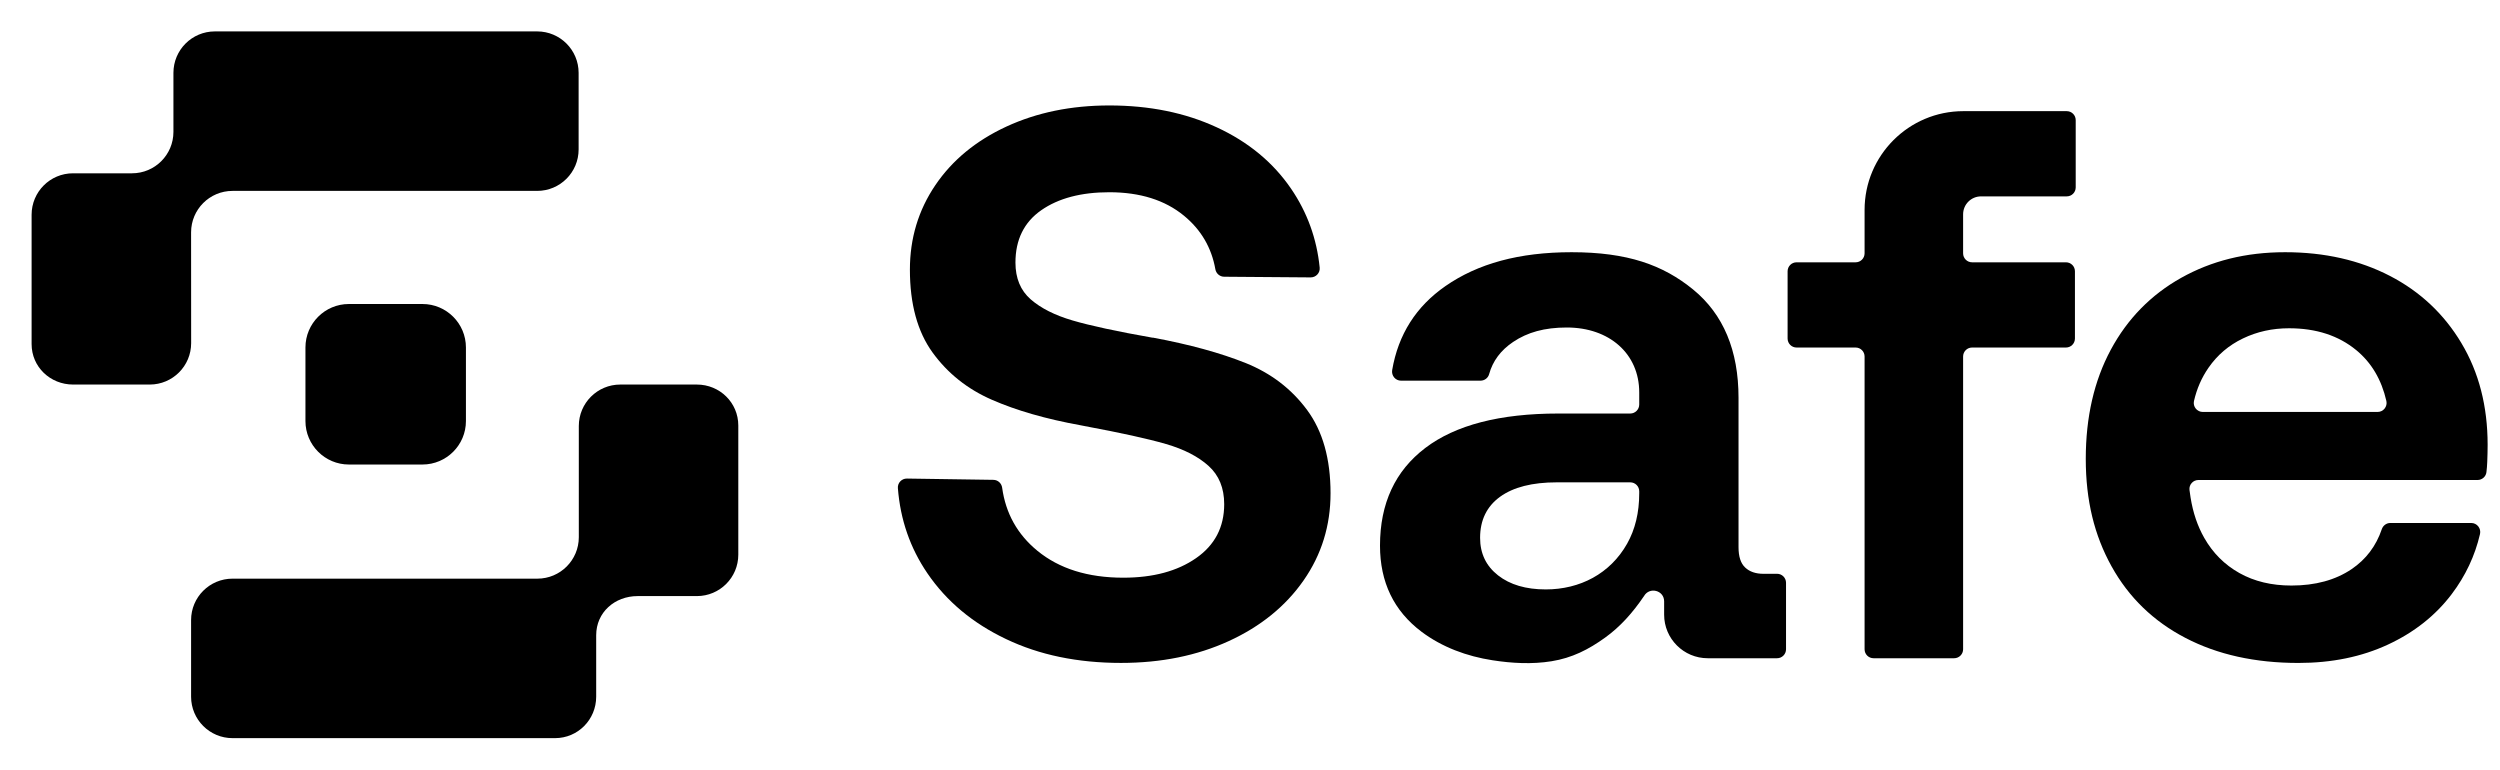
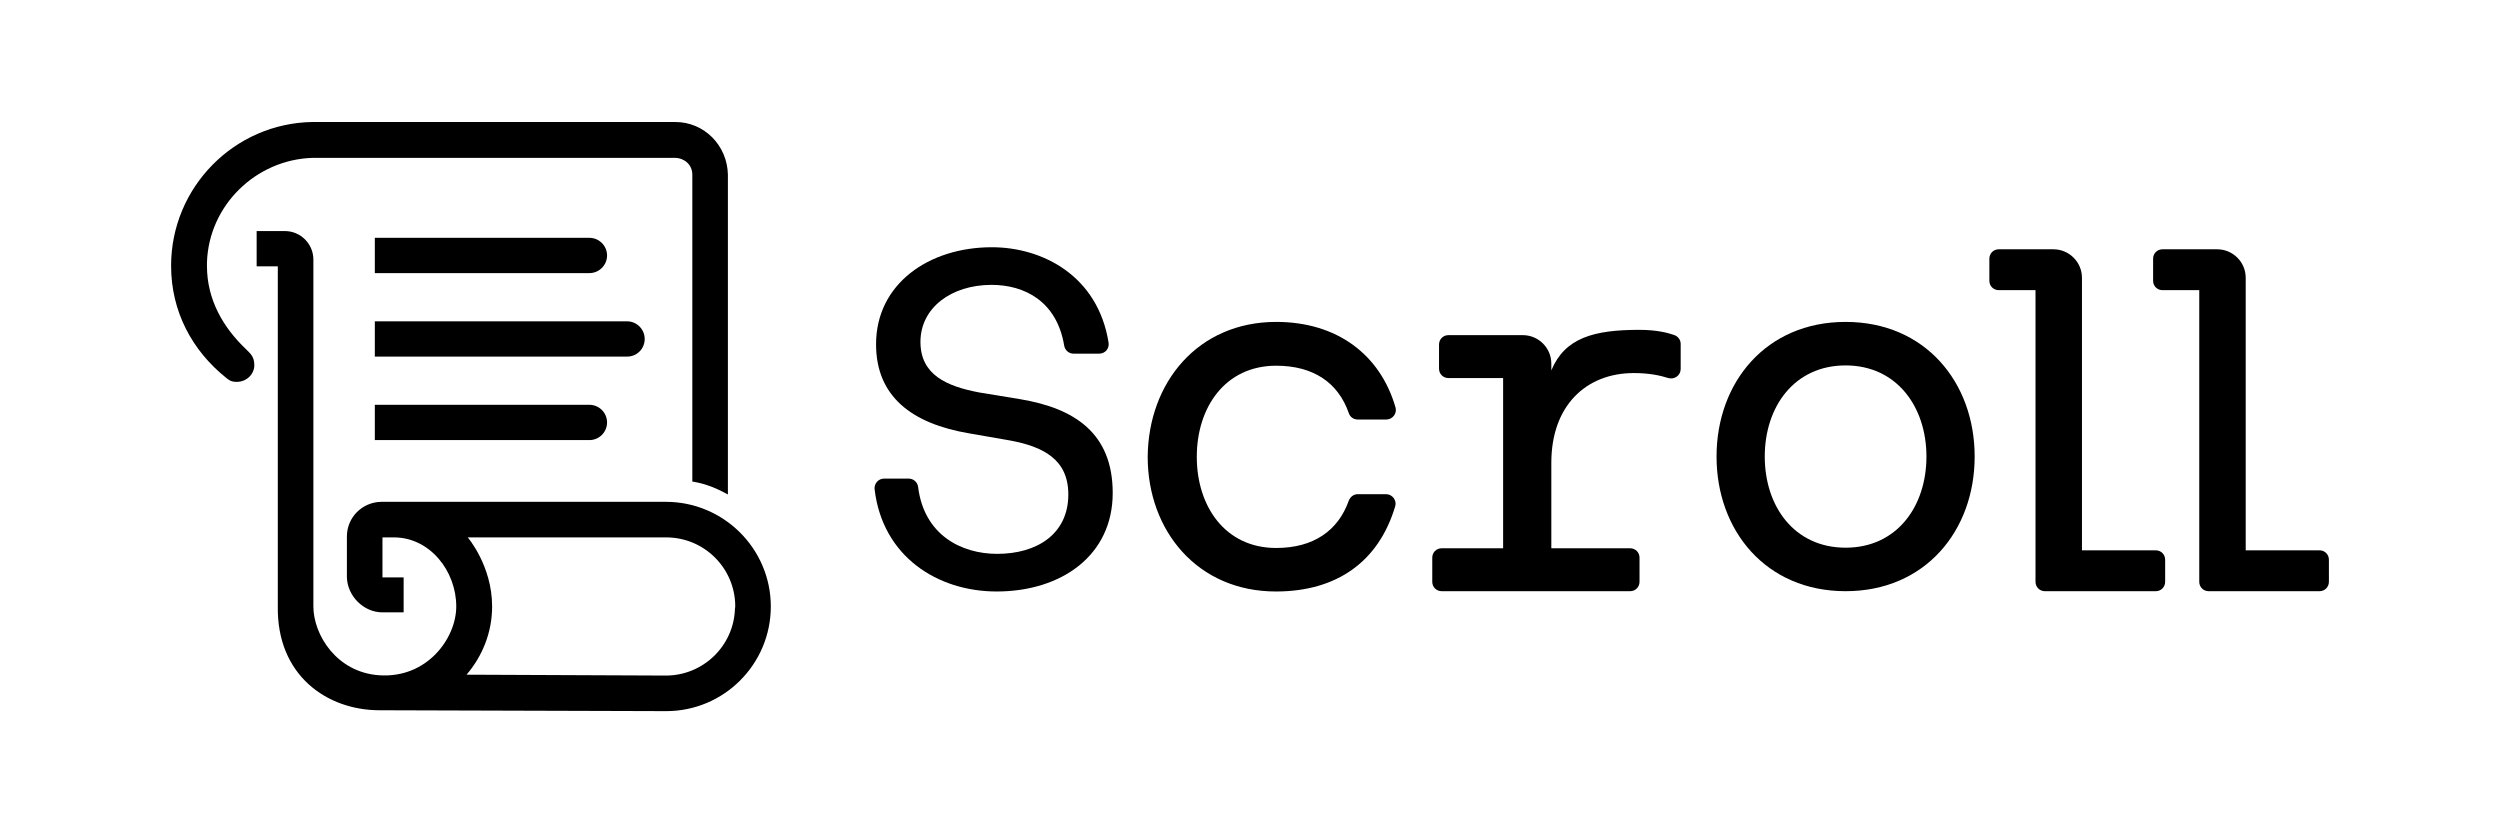
- <svg xmlns="http://www.w3.org/2000/svg" width="78" height="24" viewBox="0 0 78 24" fill="none">
-   <path d="M38.867 11.328C38.078 11.011 37.114 10.747 35.976 10.535H35.952C34.846 10.34 34.016 10.161 33.463 9.998C32.91 9.836 32.475 9.616 32.158 9.34C31.841 9.063 31.682 8.681 31.682 8.193C31.682 7.478 31.951 6.933 32.487 6.559C33.024 6.185 33.732 5.998 34.61 5.998C35.569 5.998 36.346 6.242 36.94 6.73C37.473 7.168 37.799 7.725 37.919 8.399C37.943 8.534 38.057 8.633 38.193 8.634L40.892 8.655C41.058 8.656 41.191 8.514 41.174 8.349C41.084 7.447 40.786 6.626 40.282 5.888C39.721 5.067 38.948 4.428 37.964 3.973C36.98 3.517 35.862 3.29 34.61 3.29C33.423 3.29 32.353 3.509 31.402 3.948C30.451 4.388 29.711 4.997 29.182 5.778C28.653 6.559 28.389 7.437 28.389 8.413C28.389 9.486 28.625 10.348 29.096 10.998C29.568 11.649 30.186 12.141 30.95 12.474C31.714 12.808 32.633 13.072 33.706 13.267L33.828 13.291C34.966 13.503 35.817 13.69 36.378 13.853C36.939 14.016 37.382 14.243 37.707 14.536C38.032 14.829 38.195 15.227 38.195 15.731C38.195 16.447 37.902 17.008 37.317 17.414C36.732 17.821 35.975 18.024 35.048 18.024C33.942 18.024 33.048 17.744 32.365 17.183C31.743 16.672 31.377 16.017 31.267 15.216C31.248 15.078 31.133 14.973 30.994 14.971L28.298 14.931C28.134 14.928 28.001 15.066 28.014 15.23C28.09 16.214 28.398 17.101 28.937 17.89C29.531 18.761 30.348 19.444 31.389 19.939C32.429 20.436 33.625 20.683 34.975 20.683C36.227 20.683 37.349 20.456 38.342 20C39.333 19.545 40.11 18.915 40.671 18.11C41.233 17.305 41.513 16.398 41.513 15.39C41.513 14.316 41.269 13.45 40.781 12.791C40.294 12.132 39.655 11.645 38.866 11.327L38.867 11.328Z" fill="currentColor" />
-   <path d="M55.444 17.903H55.023C54.779 17.903 54.588 17.838 54.45 17.707C54.311 17.578 54.242 17.366 54.242 17.073V12.413C54.242 10.934 53.77 9.807 52.828 9.035C51.884 8.263 50.773 7.869 49.033 7.869C47.391 7.869 46.107 8.226 45.099 8.925C44.18 9.563 43.626 10.436 43.436 11.546C43.407 11.719 43.537 11.877 43.712 11.877H46.191C46.316 11.877 46.427 11.795 46.46 11.675C46.573 11.264 46.823 10.929 47.209 10.669C47.656 10.368 48.187 10.218 48.886 10.218C50.206 10.218 51.144 11.031 51.144 12.243V12.621C51.144 12.776 51.018 12.902 50.864 12.902H48.618C46.796 12.902 45.414 13.26 44.471 13.975C43.528 14.691 43.056 15.707 43.056 17.024C43.056 18.163 43.487 19.058 44.349 19.708C44.996 20.195 45.769 20.477 46.565 20.6C47.173 20.695 47.797 20.729 48.407 20.631C49.045 20.529 49.564 20.266 50.083 19.891C50.55 19.554 50.938 19.122 51.294 18.596C51.467 18.299 51.921 18.418 51.921 18.762V19.176C51.92 19.927 52.53 20.537 53.281 20.537H55.444C55.599 20.537 55.724 20.412 55.724 20.257V18.182C55.724 18.028 55.599 17.902 55.444 17.902V17.903ZM51.144 15.39C51.144 15.992 51.018 16.516 50.766 16.963C50.237 17.901 49.292 18.39 48.228 18.39C47.61 18.39 47.114 18.244 46.74 17.952C46.366 17.659 46.179 17.269 46.179 16.78C46.179 16.228 46.387 15.801 46.801 15.5C47.216 15.2 47.805 15.049 48.57 15.049H50.864C51.019 15.049 51.144 15.174 51.144 15.329V15.39Z" fill="currentColor" />
-   <path d="M64.483 3.468H61.257C59.555 3.468 58.175 4.848 58.175 6.55V7.904C58.175 8.059 58.05 8.184 57.895 8.184H56.053C55.898 8.184 55.773 8.309 55.773 8.464V10.562C55.773 10.717 55.898 10.843 56.053 10.843H57.895C58.05 10.843 58.175 10.968 58.175 11.123V20.257C58.175 20.412 58.3 20.537 58.455 20.537H60.969C61.123 20.537 61.249 20.412 61.249 20.257V11.123C61.249 10.968 61.374 10.843 61.529 10.843H64.458C64.613 10.843 64.738 10.717 64.738 10.562V8.464C64.738 8.309 64.613 8.184 64.458 8.184H61.529C61.374 8.184 61.249 8.059 61.249 7.904V6.687C61.249 6.377 61.5 6.127 61.809 6.127H64.482C64.637 6.127 64.762 6.002 64.762 5.847V3.748C64.762 3.593 64.637 3.468 64.482 3.468H64.483Z" fill="currentColor" />
-   <path d="M76.797 10.706C76.253 9.796 75.508 9.096 74.565 8.608C73.622 8.12 72.532 7.869 71.296 7.869C70.061 7.869 68.995 8.141 68.052 8.669C67.109 9.198 66.376 9.946 65.856 10.913C65.336 11.881 65.076 13.015 65.076 14.317C65.076 15.618 65.344 16.703 65.881 17.671C66.418 18.639 67.186 19.383 68.186 19.903C69.186 20.424 70.361 20.684 71.711 20.684C72.752 20.684 73.683 20.493 74.504 20.111C75.325 19.729 75.988 19.204 76.492 18.538C76.924 17.967 77.218 17.342 77.376 16.663C77.417 16.487 77.284 16.317 77.103 16.317H74.578C74.457 16.317 74.351 16.396 74.312 16.511C74.134 17.036 73.82 17.452 73.37 17.757C72.865 18.098 72.239 18.269 71.492 18.269C70.873 18.269 70.333 18.139 69.869 17.879C69.406 17.619 69.04 17.253 68.772 16.781C68.666 16.595 68.579 16.398 68.51 16.195C68.436 15.977 68.383 15.753 68.346 15.525C68.333 15.446 68.322 15.366 68.312 15.286C68.293 15.12 68.424 14.976 68.591 14.976H77.299C77.44 14.976 77.561 14.871 77.577 14.73C77.589 14.627 77.598 14.522 77.602 14.414C77.61 14.219 77.614 14.04 77.614 13.878C77.614 12.675 77.342 11.618 76.797 10.707L76.797 10.706ZM74.181 12.853H68.727C68.548 12.853 68.413 12.687 68.452 12.512C68.54 12.13 68.69 11.784 68.905 11.474C69.181 11.076 69.539 10.771 69.979 10.56C70.418 10.348 70.897 10.242 71.418 10.242C72.264 10.242 72.963 10.47 73.516 10.925C73.991 11.316 74.303 11.845 74.455 12.511C74.494 12.686 74.36 12.853 74.181 12.853Z" fill="currentColor" />
-   <path d="M21.742 11.998H19.352C18.638 11.998 18.059 12.577 18.059 13.291V16.761C18.059 17.475 17.48 18.054 16.767 18.054H7.255C6.541 18.054 5.962 18.632 5.962 19.346V21.737C5.962 22.451 6.541 23.03 7.255 23.03H17.317C18.031 23.03 18.601 22.451 18.601 21.737V19.819C18.601 19.105 19.18 18.598 19.894 18.598H21.742C22.456 18.598 23.035 18.02 23.035 17.306V13.276C23.035 12.562 22.456 11.998 21.742 11.998H21.742Z" fill="currentColor" />
-   <path d="M5.962 7.249C5.962 6.535 6.54 5.956 7.255 5.956H16.76C17.474 5.956 18.053 5.377 18.053 4.663V2.273C18.053 1.559 17.474 0.98 16.76 0.98H6.704C5.989 0.98 5.411 1.559 5.411 2.273V4.115C5.411 4.829 4.832 5.407 4.118 5.407H2.278C1.564 5.407 0.986 5.986 0.986 6.7V10.734C0.986 11.448 1.567 11.998 2.281 11.998H4.672C5.386 11.998 5.964 11.419 5.964 10.705L5.962 7.249V7.249Z" fill="currentColor" />
-   <path d="M10.885 9.485H13.181C13.93 9.485 14.537 10.093 14.537 10.841V13.137C14.537 13.886 13.929 14.493 13.181 14.493H10.885C10.137 14.493 9.53 13.885 9.53 13.137V10.841C9.53 10.092 10.137 9.485 10.885 9.485Z" fill="currentColor" />
+ <svg xmlns="http://www.w3.org/2000/svg" enable-background="new 0 0 850.4 283.5" version="1.1" viewBox="0 0 850.4 283.5" xml:space="preserve">
+   <style type="text/css">
+ 	.st0{fill:transparent;}
+ 	.st1{fill:currentColor;}
+ 	.st2{fill:transparent;}
+     .st3{fill:currentColor}
+ </style>
+   <switch>
+     <g>
+       <path class="st0" d="M247.6,177.6l0-118.2c-0.2-9.9-8-17.9-17.9-17.9l-123.4,0c-26.6,0.4-48.1,22.2-48.1,48.9     c0,9,2.4,16.7,6.1,23.5c3.1,5.6,8,10.9,12.9,14.9c1.3,1.1,0.7,0.7,4.9,3.2c5.8,3.5,12.4,5.3,12.4,5.3l-0.1,70.7     c0.1,3.3,0.5,6.6,1.3,9.5c2.8,9.9,9.6,17.6,19.1,21.3c3.9,1.5,8.4,2.6,13.1,2.6l98.6,0.4c19.7,0,35.6-16,35.6-35.6     C262.1,194.5,256.4,184.1,247.6,177.6z" />
+       <path class="st3" d="M337.3,96.9c-13.7,0-24.2,7.8-24.2,19.4c0,11.2,8.9,15.1,20,17.2l14,2.3c18.5,3.1,31.4,11.6,31.4,31.9     c0,21.2-17.4,33.5-39.5,33.5c-20,0-38.8-11.8-41.5-34.8c-0.2-1.9,1.3-3.6,3.2-3.6h8.4c1.6,0,3,1.2,3.2,2.8     c2,16.3,14.6,22.8,26.9,22.8c13.5,0,24.2-6.7,24.2-20.2c0-12-8.6-16.3-20-18.4l-13.8-2.4c-19.4-3.3-31.6-12.5-31.6-30.3     c0-20.5,17.9-33,39.4-33c17.2,0,36.1,9.7,39.7,32.5c0.3,2-1.2,3.7-3.2,3.7l-8.7,0c-1.6,0-2.9-1.1-3.2-2.7     C359.5,102.4,348.4,96.9,337.3,96.9z" />
+       <path class="st3" d="M434.1,109.5c20.7,0,35.4,11.1,40.6,29.1c0.6,2-1,4.1-3.1,4.1h-9.8c-1.4,0-2.6-0.9-3-2.2     c-3.6-10.3-12-16.1-24.7-16.1c-17.3,0-27,14.1-27,31c0,16.9,9.7,31,27,31c12.7,0,21.1-5.9,24.7-16.1c0.5-1.3,1.7-2.2,3-2.2h9.7     c2.1,0,3.7,2.1,3.1,4.1c-5.6,18.8-19.8,29-40.6,29c-26.6,0-43.6-20.6-43.6-45.8C390.6,130.1,407.5,109.5,434.1,109.5z" />
+       <path class="st3" d="M490.4,186.5h20.9v-57.9h-18.6c-1.8,0-3.2-1.4-3.2-3.2v-8.2c0-1.8,1.4-3.2,3.2-3.2H518     c5.3,0,9.7,4.3,9.7,9.7l0,2.3c4.6-11.1,14.5-13.8,29.9-13.8c5.9,0,9.8,1,12,1.8c1.3,0.5,2.1,1.7,2.1,3v8.5c0,2.2-2.1,3.7-4.2,3.1     c-2.8-0.9-6.6-1.7-11.7-1.7c-16.4,0-28.1,11.2-28.1,30.5v29.1h26.8c1.8,0,3.2,1.4,3.2,3.2v8.2c0,1.8-1.4,3.2-3.2,3.2h-64.1     c-1.8,0-3.2-1.4-3.2-3.2v-8.2C487.2,187.9,488.6,186.5,490.4,186.5z" />
+       <path class="st3" d="M583.9,155.3c0-25.2,16.8-45.8,43.9-45.8s43.9,20.6,43.9,45.8s-16.8,45.8-43.9,45.8S583.9,180.5,583.9,155.3     z M627.8,186.3c17.5,0,27.5-14.1,27.5-31c0-16.9-10.1-31-27.5-31c-17.5,0-27.5,14.1-27.5,31C600.3,172.2,610.3,186.3,627.8,186.3     z" />
+       <path class="st3" d="M708.1,187.2h25.2c1.8,0,3.2,1.4,3.2,3.2v7.5c0,1.8-1.4,3.2-3.2,3.2h-37.7c-1.8,0-3.2-1.4-3.2-3.2V98.7     h-12.5c-1.8,0-3.2-1.4-3.2-3.2V88c0-1.8,1.4-3.2,3.2-3.2h18.6c5.3,0,9.7,4.3,9.7,9.7V187.2z" />
+       <path class="st3" d="M763.8,187.2h25.2c1.8,0,3.2,1.4,3.2,3.2v7.5c0,1.8-1.4,3.2-3.2,3.2h-37.7c-1.8,0-3.2-1.4-3.2-3.2V98.7     h-12.5c-1.8,0-3.2-1.4-3.2-3.2V88c0-1.8,1.4-3.2,3.2-3.2h18.6c5.3,0,9.7,4.3,9.7,9.7V187.2z" />
+       <path class="st2" d="M250,207.1c-0.4,12.6-10.8,22.7-23.5,22.7l-67.8-0.3c5.4-6.3,8.7-14.4,8.7-23.2c0-13.9-8.3-23.5-8.3-23.5     h67.5c13,0,23.5,10.5,23.5,23.5L250,207.1z" />
+       <g>
+         <path class="st1" d="M83.7,118.8c-7.8-7.4-13.3-16.9-13.3-28.3l0-1.2c0.6-19.4,16.6-35,35.9-35.6l123.4,0      c3.2,0.1,5.8,2.4,5.8,5.7v104.4c2.9,0.5,4.2,0.9,6.9,1.9c2.1,0.8,5.2,2.5,5.2,2.5V59.4c-0.2-9.9-8-17.9-17.9-17.9l-123.4,0      c-26.6,0.4-48.1,22.2-48.1,48.9c0,15.5,7.1,28.8,18.7,38.1c0.8,0.6,1.5,1.4,3.6,1.4c3.6,0,6.2-2.9,6-6      C86.4,121.3,85.3,120.4,83.7,118.8z" />
+         <path class="st1" d="M226.5,170.7h-96.8c-6.5,0.1-11.7,5.3-11.7,11.8v13.9c0.2,6.4,5.7,11.9,12.1,11.9h7.2v-11.9h-7.2v-13.6      c0,0,1.8,0,3.9,0c12.2,0,21.2,11.4,21.2,23.5c0,10.7-9.8,24.5-26.2,23.4c-14.6-1-22.4-13.9-22.4-23.4l0-118      c0-5.3-4.3-9.7-9.7-9.7l-9.6,0v12l7.2,0l0,115.6c-0.4,23.5,16.7,35.4,34.6,35.4l97.5,0.3c19.7,0,35.6-16,35.6-35.6      S246.2,170.7,226.5,170.7z M250,207.1c-0.4,12.6-10.8,22.7-23.5,22.7l-67.8-0.3c5.4-6.3,8.7-14.4,8.7-23.2      c0-13.9-8.3-23.5-8.3-23.5h67.5c13,0,23.5,10.5,23.5,23.5L250,207.1z" />
+         <path class="st1" d="M200.5,92.9h-73v-12h73c3.3,0,6,2.7,6,6v0C206.5,90.2,203.8,92.9,200.5,92.9z" />
+         <path class="st1" d="M200.5,149.7h-73v-12h73c3.3,0,6,2.7,6,6v0C206.5,147,203.8,149.7,200.5,149.7z" />
+         <path class="st1" d="M213.3,121.3h-85.8v-12h85.8c3.3,0,6,2.7,6,6v0C219.3,118.6,216.7,121.3,213.3,121.3z" />
+       </g>
+     </g>
+   </switch>
</svg>
